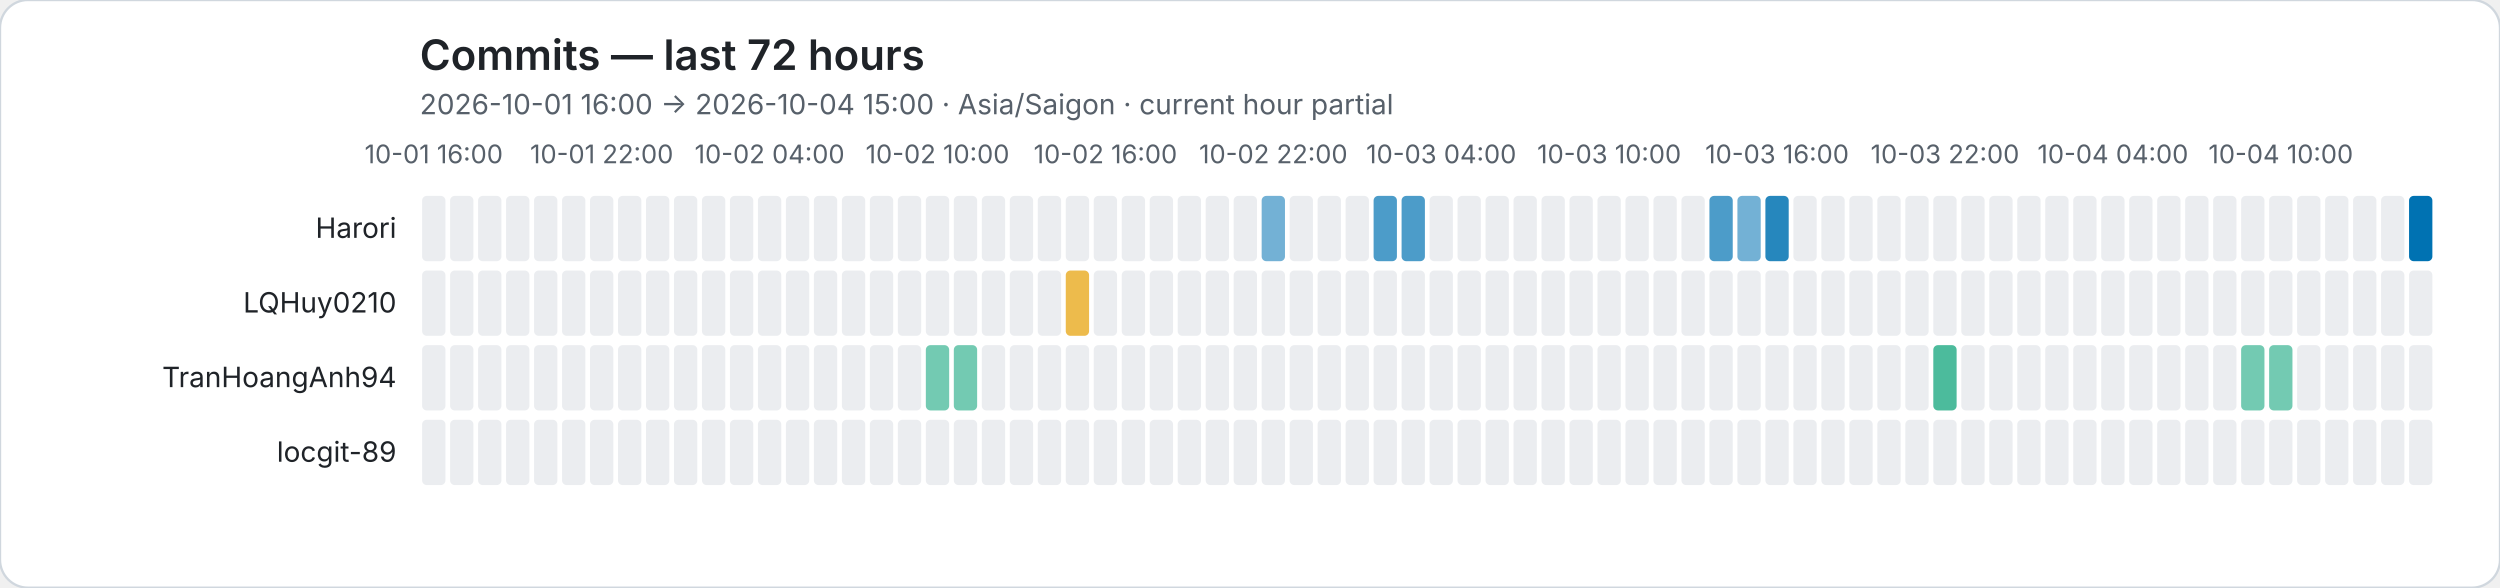
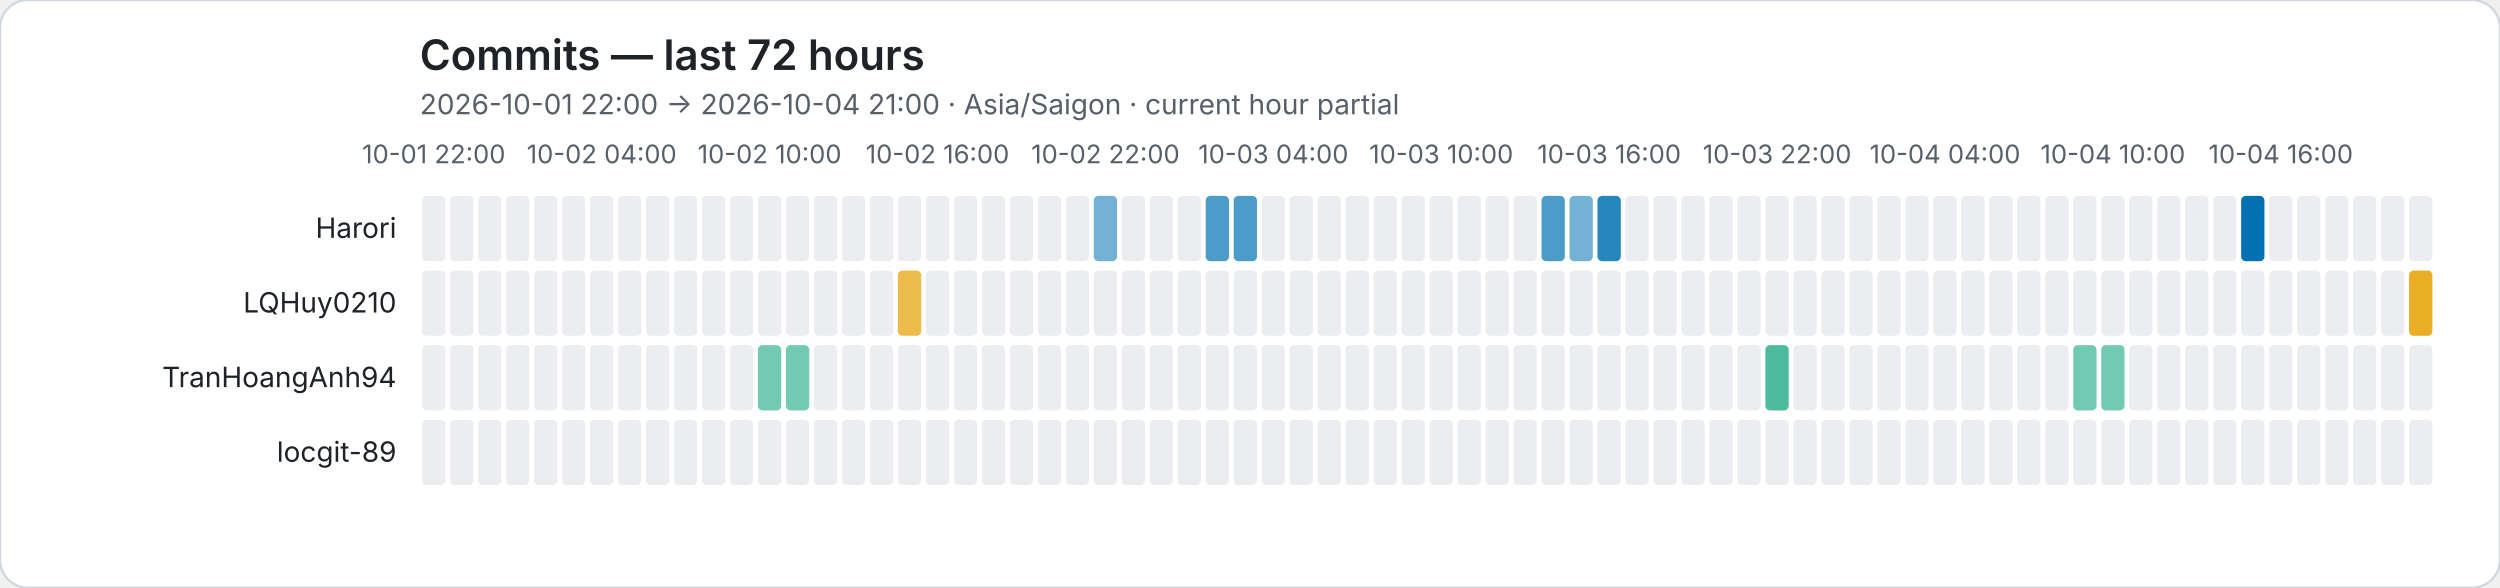
<svg xmlns="http://www.w3.org/2000/svg" role="img" viewBox="0 0 1072 252">
  <rect width="1072" height="252" rx="12" fill="#ffffff" stroke="#d0d7de" />
  <style>text{font-family:system-ui,-apple-system,BlinkMacSystemFont,"Segoe UI",sans-serif}.axis{fill:#57606a;font-size:11px}.heading{fill:#1f2328;font-size:18px;font-weight:600}.subheading{fill:#57606a;font-size:12px}.name{fill:#1f2328;font-size:12px}</style>
  <text class="heading" x="180" y="30">Commits — last 72 hours</text>
-   <text class="subheading" x="180" y="49">2026-10-01 16:00 → 2026-10-04 15:00 · Asia/Saigon · current hour partial</text>
-   <text class="axis" x="186" y="70" text-anchor="middle">10-01 16:00</text>
-   <text class="axis" x="258" y="70" text-anchor="middle">10-01 22:00</text>
-   <text class="axis" x="330" y="70" text-anchor="middle">10-02 04:00</text>
-   <text class="axis" x="402" y="70" text-anchor="middle">10-02 10:00</text>
-   <text class="axis" x="474" y="70" text-anchor="middle">10-02 16:00</text>
-   <text class="axis" x="546" y="70" text-anchor="middle">10-02 22:00</text>
-   <text class="axis" x="618" y="70" text-anchor="middle">10-03 04:00</text>
-   <text class="axis" x="690" y="70" text-anchor="middle">10-03 10:00</text>
-   <text class="axis" x="762" y="70" text-anchor="middle">10-03 16:00</text>
-   <text class="axis" x="834" y="70" text-anchor="middle">10-03 22:00</text>
-   <text class="axis" x="906" y="70" text-anchor="middle">10-04 04:00</text>
-   <text class="axis" x="978" y="70" text-anchor="middle">10-04 10:00</text>
+   <text class="subheading" x="180" y="49">2026-10-01 22:00 → 2026-10-04 21:00 · Asia/Saigon · current hour partial</text>
+   <text class="axis" x="186" y="70" text-anchor="middle">10-01 22:00</text>
+   <text class="axis" x="258" y="70" text-anchor="middle">10-02 04:00</text>
+   <text class="axis" x="330" y="70" text-anchor="middle">10-02 10:00</text>
+   <text class="axis" x="402" y="70" text-anchor="middle">10-02 16:00</text>
+   <text class="axis" x="474" y="70" text-anchor="middle">10-02 22:00</text>
+   <text class="axis" x="546" y="70" text-anchor="middle">10-03 04:00</text>
+   <text class="axis" x="618" y="70" text-anchor="middle">10-03 10:00</text>
+   <text class="axis" x="690" y="70" text-anchor="middle">10-03 16:00</text>
+   <text class="axis" x="762" y="70" text-anchor="middle">10-03 22:00</text>
+   <text class="axis" x="834" y="70" text-anchor="middle">10-04 04:00</text>
+   <text class="axis" x="906" y="70" text-anchor="middle">10-04 10:00</text>
+   <text class="axis" x="978" y="70" text-anchor="middle">10-04 16:00</text>
  <text class="name" x="170" y="102" text-anchor="end">Harori</text>
  <rect data-hour="0" x="181" y="84" width="10" height="28" rx="2" fill="#ebedf0" />
  <rect data-hour="1" x="193" y="84" width="10" height="28" rx="2" fill="#ebedf0" />
  <rect data-hour="2" x="205" y="84" width="10" height="28" rx="2" fill="#ebedf0" />
  <rect data-hour="3" x="217" y="84" width="10" height="28" rx="2" fill="#ebedf0" />
  <rect data-hour="4" x="229" y="84" width="10" height="28" rx="2" fill="#ebedf0" />
  <rect data-hour="5" x="241" y="84" width="10" height="28" rx="2" fill="#ebedf0" />
  <rect data-hour="6" x="253" y="84" width="10" height="28" rx="2" fill="#ebedf0" />
  <rect data-hour="7" x="265" y="84" width="10" height="28" rx="2" fill="#ebedf0" />
  <rect data-hour="8" x="277" y="84" width="10" height="28" rx="2" fill="#ebedf0" />
  <rect data-hour="9" x="289" y="84" width="10" height="28" rx="2" fill="#ebedf0" />
  <rect data-hour="10" x="301" y="84" width="10" height="28" rx="2" fill="#ebedf0" />
  <rect data-hour="11" x="313" y="84" width="10" height="28" rx="2" fill="#ebedf0" />
  <rect data-hour="12" x="325" y="84" width="10" height="28" rx="2" fill="#ebedf0" />
  <rect data-hour="13" x="337" y="84" width="10" height="28" rx="2" fill="#ebedf0" />
  <rect data-hour="14" x="349" y="84" width="10" height="28" rx="2" fill="#ebedf0" />
  <rect data-hour="15" x="361" y="84" width="10" height="28" rx="2" fill="#ebedf0" />
  <rect data-hour="16" x="373" y="84" width="10" height="28" rx="2" fill="#ebedf0" />
  <rect data-hour="17" x="385" y="84" width="10" height="28" rx="2" fill="#ebedf0" />
  <rect data-hour="18" x="397" y="84" width="10" height="28" rx="2" fill="#ebedf0" />
  <rect data-hour="19" x="409" y="84" width="10" height="28" rx="2" fill="#ebedf0" />
  <rect data-hour="20" x="421" y="84" width="10" height="28" rx="2" fill="#ebedf0" />
  <rect data-hour="21" x="433" y="84" width="10" height="28" rx="2" fill="#ebedf0" />
  <rect data-hour="22" x="445" y="84" width="10" height="28" rx="2" fill="#ebedf0" />
  <rect data-hour="23" x="457" y="84" width="10" height="28" rx="2" fill="#ebedf0" />
-   <rect data-hour="24" x="469" y="84" width="10" height="28" rx="2" fill="#ebedf0" />
+   <rect data-hour="24" x="469" y="84" width="10" height="28" rx="2" fill="rgba(0, 114, 178, 0.55)" />
  <rect data-hour="25" x="481" y="84" width="10" height="28" rx="2" fill="#ebedf0" />
  <rect data-hour="26" x="493" y="84" width="10" height="28" rx="2" fill="#ebedf0" />
  <rect data-hour="27" x="505" y="84" width="10" height="28" rx="2" fill="#ebedf0" />
-   <rect data-hour="28" x="517" y="84" width="10" height="28" rx="2" fill="#ebedf0" />
-   <rect data-hour="29" x="529" y="84" width="10" height="28" rx="2" fill="#ebedf0" />
-   <rect data-hour="30" x="541" y="84" width="10" height="28" rx="2" fill="rgba(0, 114, 178, 0.55)" />
+   <rect data-hour="28" x="517" y="84" width="10" height="28" rx="2" fill="rgba(0, 114, 178, 0.70)" />
+   <rect data-hour="29" x="529" y="84" width="10" height="28" rx="2" fill="rgba(0, 114, 178, 0.70)" />
+   <rect data-hour="30" x="541" y="84" width="10" height="28" rx="2" fill="#ebedf0" />
  <rect data-hour="31" x="553" y="84" width="10" height="28" rx="2" fill="#ebedf0" />
  <rect data-hour="32" x="565" y="84" width="10" height="28" rx="2" fill="#ebedf0" />
  <rect data-hour="33" x="577" y="84" width="10" height="28" rx="2" fill="#ebedf0" />
-   <rect data-hour="34" x="589" y="84" width="10" height="28" rx="2" fill="rgba(0, 114, 178, 0.70)" />
-   <rect data-hour="35" x="601" y="84" width="10" height="28" rx="2" fill="rgba(0, 114, 178, 0.70)" />
+   <rect data-hour="34" x="589" y="84" width="10" height="28" rx="2" fill="#ebedf0" />
+   <rect data-hour="35" x="601" y="84" width="10" height="28" rx="2" fill="#ebedf0" />
  <rect data-hour="36" x="613" y="84" width="10" height="28" rx="2" fill="#ebedf0" />
  <rect data-hour="37" x="625" y="84" width="10" height="28" rx="2" fill="#ebedf0" />
  <rect data-hour="38" x="637" y="84" width="10" height="28" rx="2" fill="#ebedf0" />
  <rect data-hour="39" x="649" y="84" width="10" height="28" rx="2" fill="#ebedf0" />
-   <rect data-hour="40" x="661" y="84" width="10" height="28" rx="2" fill="#ebedf0" />
-   <rect data-hour="41" x="673" y="84" width="10" height="28" rx="2" fill="#ebedf0" />
-   <rect data-hour="42" x="685" y="84" width="10" height="28" rx="2" fill="#ebedf0" />
+   <rect data-hour="40" x="661" y="84" width="10" height="28" rx="2" fill="rgba(0, 114, 178, 0.70)" />
+   <rect data-hour="41" x="673" y="84" width="10" height="28" rx="2" fill="rgba(0, 114, 178, 0.55)" />
+   <rect data-hour="42" x="685" y="84" width="10" height="28" rx="2" fill="rgba(0, 114, 178, 0.85)" />
  <rect data-hour="43" x="697" y="84" width="10" height="28" rx="2" fill="#ebedf0" />
  <rect data-hour="44" x="709" y="84" width="10" height="28" rx="2" fill="#ebedf0" />
  <rect data-hour="45" x="721" y="84" width="10" height="28" rx="2" fill="#ebedf0" />
-   <rect data-hour="46" x="733" y="84" width="10" height="28" rx="2" fill="rgba(0, 114, 178, 0.70)" />
-   <rect data-hour="47" x="745" y="84" width="10" height="28" rx="2" fill="rgba(0, 114, 178, 0.55)" />
-   <rect data-hour="48" x="757" y="84" width="10" height="28" rx="2" fill="rgba(0, 114, 178, 0.85)" />
+   <rect data-hour="46" x="733" y="84" width="10" height="28" rx="2" fill="#ebedf0" />
+   <rect data-hour="47" x="745" y="84" width="10" height="28" rx="2" fill="#ebedf0" />
+   <rect data-hour="48" x="757" y="84" width="10" height="28" rx="2" fill="#ebedf0" />
  <rect data-hour="49" x="769" y="84" width="10" height="28" rx="2" fill="#ebedf0" />
  <rect data-hour="50" x="781" y="84" width="10" height="28" rx="2" fill="#ebedf0" />
  <rect data-hour="51" x="793" y="84" width="10" height="28" rx="2" fill="#ebedf0" />
  <rect data-hour="52" x="805" y="84" width="10" height="28" rx="2" fill="#ebedf0" />
  <rect data-hour="53" x="817" y="84" width="10" height="28" rx="2" fill="#ebedf0" />
  <rect data-hour="54" x="829" y="84" width="10" height="28" rx="2" fill="#ebedf0" />
  <rect data-hour="55" x="841" y="84" width="10" height="28" rx="2" fill="#ebedf0" />
  <rect data-hour="56" x="853" y="84" width="10" height="28" rx="2" fill="#ebedf0" />
  <rect data-hour="57" x="865" y="84" width="10" height="28" rx="2" fill="#ebedf0" />
  <rect data-hour="58" x="877" y="84" width="10" height="28" rx="2" fill="#ebedf0" />
  <rect data-hour="59" x="889" y="84" width="10" height="28" rx="2" fill="#ebedf0" />
  <rect data-hour="60" x="901" y="84" width="10" height="28" rx="2" fill="#ebedf0" />
  <rect data-hour="61" x="913" y="84" width="10" height="28" rx="2" fill="#ebedf0" />
  <rect data-hour="62" x="925" y="84" width="10" height="28" rx="2" fill="#ebedf0" />
  <rect data-hour="63" x="937" y="84" width="10" height="28" rx="2" fill="#ebedf0" />
  <rect data-hour="64" x="949" y="84" width="10" height="28" rx="2" fill="#ebedf0" />
-   <rect data-hour="65" x="961" y="84" width="10" height="28" rx="2" fill="#ebedf0" />
+   <rect data-hour="65" x="961" y="84" width="10" height="28" rx="2" fill="rgba(0, 114, 178, 1.00)" />
  <rect data-hour="66" x="973" y="84" width="10" height="28" rx="2" fill="#ebedf0" />
  <rect data-hour="67" x="985" y="84" width="10" height="28" rx="2" fill="#ebedf0" />
  <rect data-hour="68" x="997" y="84" width="10" height="28" rx="2" fill="#ebedf0" />
  <rect data-hour="69" x="1009" y="84" width="10" height="28" rx="2" fill="#ebedf0" />
  <rect data-hour="70" x="1021" y="84" width="10" height="28" rx="2" fill="#ebedf0" />
-   <rect data-hour="71" x="1033" y="84" width="10" height="28" rx="2" fill="rgba(0, 114, 178, 1.00)" />
+   <rect data-hour="71" x="1033" y="84" width="10" height="28" rx="2" fill="#ebedf0" />
  <text class="name" x="170" y="134" text-anchor="end">LQHuy0210</text>
  <rect data-hour="0" x="181" y="116" width="10" height="28" rx="2" fill="#ebedf0" />
  <rect data-hour="1" x="193" y="116" width="10" height="28" rx="2" fill="#ebedf0" />
  <rect data-hour="2" x="205" y="116" width="10" height="28" rx="2" fill="#ebedf0" />
  <rect data-hour="3" x="217" y="116" width="10" height="28" rx="2" fill="#ebedf0" />
  <rect data-hour="4" x="229" y="116" width="10" height="28" rx="2" fill="#ebedf0" />
  <rect data-hour="5" x="241" y="116" width="10" height="28" rx="2" fill="#ebedf0" />
  <rect data-hour="6" x="253" y="116" width="10" height="28" rx="2" fill="#ebedf0" />
  <rect data-hour="7" x="265" y="116" width="10" height="28" rx="2" fill="#ebedf0" />
  <rect data-hour="8" x="277" y="116" width="10" height="28" rx="2" fill="#ebedf0" />
  <rect data-hour="9" x="289" y="116" width="10" height="28" rx="2" fill="#ebedf0" />
  <rect data-hour="10" x="301" y="116" width="10" height="28" rx="2" fill="#ebedf0" />
  <rect data-hour="11" x="313" y="116" width="10" height="28" rx="2" fill="#ebedf0" />
  <rect data-hour="12" x="325" y="116" width="10" height="28" rx="2" fill="#ebedf0" />
  <rect data-hour="13" x="337" y="116" width="10" height="28" rx="2" fill="#ebedf0" />
  <rect data-hour="14" x="349" y="116" width="10" height="28" rx="2" fill="#ebedf0" />
  <rect data-hour="15" x="361" y="116" width="10" height="28" rx="2" fill="#ebedf0" />
  <rect data-hour="16" x="373" y="116" width="10" height="28" rx="2" fill="#ebedf0" />
-   <rect data-hour="17" x="385" y="116" width="10" height="28" rx="2" fill="#ebedf0" />
+   <rect data-hour="17" x="385" y="116" width="10" height="28" rx="2" fill="rgba(230, 159, 0, 0.70)" />
  <rect data-hour="18" x="397" y="116" width="10" height="28" rx="2" fill="#ebedf0" />
  <rect data-hour="19" x="409" y="116" width="10" height="28" rx="2" fill="#ebedf0" />
  <rect data-hour="20" x="421" y="116" width="10" height="28" rx="2" fill="#ebedf0" />
  <rect data-hour="21" x="433" y="116" width="10" height="28" rx="2" fill="#ebedf0" />
  <rect data-hour="22" x="445" y="116" width="10" height="28" rx="2" fill="#ebedf0" />
-   <rect data-hour="23" x="457" y="116" width="10" height="28" rx="2" fill="rgba(230, 159, 0, 0.70)" />
+   <rect data-hour="23" x="457" y="116" width="10" height="28" rx="2" fill="#ebedf0" />
  <rect data-hour="24" x="469" y="116" width="10" height="28" rx="2" fill="#ebedf0" />
  <rect data-hour="25" x="481" y="116" width="10" height="28" rx="2" fill="#ebedf0" />
  <rect data-hour="26" x="493" y="116" width="10" height="28" rx="2" fill="#ebedf0" />
  <rect data-hour="27" x="505" y="116" width="10" height="28" rx="2" fill="#ebedf0" />
  <rect data-hour="28" x="517" y="116" width="10" height="28" rx="2" fill="#ebedf0" />
  <rect data-hour="29" x="529" y="116" width="10" height="28" rx="2" fill="#ebedf0" />
  <rect data-hour="30" x="541" y="116" width="10" height="28" rx="2" fill="#ebedf0" />
  <rect data-hour="31" x="553" y="116" width="10" height="28" rx="2" fill="#ebedf0" />
  <rect data-hour="32" x="565" y="116" width="10" height="28" rx="2" fill="#ebedf0" />
  <rect data-hour="33" x="577" y="116" width="10" height="28" rx="2" fill="#ebedf0" />
  <rect data-hour="34" x="589" y="116" width="10" height="28" rx="2" fill="#ebedf0" />
  <rect data-hour="35" x="601" y="116" width="10" height="28" rx="2" fill="#ebedf0" />
  <rect data-hour="36" x="613" y="116" width="10" height="28" rx="2" fill="#ebedf0" />
  <rect data-hour="37" x="625" y="116" width="10" height="28" rx="2" fill="#ebedf0" />
  <rect data-hour="38" x="637" y="116" width="10" height="28" rx="2" fill="#ebedf0" />
  <rect data-hour="39" x="649" y="116" width="10" height="28" rx="2" fill="#ebedf0" />
  <rect data-hour="40" x="661" y="116" width="10" height="28" rx="2" fill="#ebedf0" />
  <rect data-hour="41" x="673" y="116" width="10" height="28" rx="2" fill="#ebedf0" />
  <rect data-hour="42" x="685" y="116" width="10" height="28" rx="2" fill="#ebedf0" />
  <rect data-hour="43" x="697" y="116" width="10" height="28" rx="2" fill="#ebedf0" />
  <rect data-hour="44" x="709" y="116" width="10" height="28" rx="2" fill="#ebedf0" />
  <rect data-hour="45" x="721" y="116" width="10" height="28" rx="2" fill="#ebedf0" />
  <rect data-hour="46" x="733" y="116" width="10" height="28" rx="2" fill="#ebedf0" />
  <rect data-hour="47" x="745" y="116" width="10" height="28" rx="2" fill="#ebedf0" />
  <rect data-hour="48" x="757" y="116" width="10" height="28" rx="2" fill="#ebedf0" />
  <rect data-hour="49" x="769" y="116" width="10" height="28" rx="2" fill="#ebedf0" />
  <rect data-hour="50" x="781" y="116" width="10" height="28" rx="2" fill="#ebedf0" />
  <rect data-hour="51" x="793" y="116" width="10" height="28" rx="2" fill="#ebedf0" />
  <rect data-hour="52" x="805" y="116" width="10" height="28" rx="2" fill="#ebedf0" />
  <rect data-hour="53" x="817" y="116" width="10" height="28" rx="2" fill="#ebedf0" />
  <rect data-hour="54" x="829" y="116" width="10" height="28" rx="2" fill="#ebedf0" />
  <rect data-hour="55" x="841" y="116" width="10" height="28" rx="2" fill="#ebedf0" />
  <rect data-hour="56" x="853" y="116" width="10" height="28" rx="2" fill="#ebedf0" />
  <rect data-hour="57" x="865" y="116" width="10" height="28" rx="2" fill="#ebedf0" />
  <rect data-hour="58" x="877" y="116" width="10" height="28" rx="2" fill="#ebedf0" />
  <rect data-hour="59" x="889" y="116" width="10" height="28" rx="2" fill="#ebedf0" />
  <rect data-hour="60" x="901" y="116" width="10" height="28" rx="2" fill="#ebedf0" />
  <rect data-hour="61" x="913" y="116" width="10" height="28" rx="2" fill="#ebedf0" />
  <rect data-hour="62" x="925" y="116" width="10" height="28" rx="2" fill="#ebedf0" />
  <rect data-hour="63" x="937" y="116" width="10" height="28" rx="2" fill="#ebedf0" />
  <rect data-hour="64" x="949" y="116" width="10" height="28" rx="2" fill="#ebedf0" />
  <rect data-hour="65" x="961" y="116" width="10" height="28" rx="2" fill="#ebedf0" />
  <rect data-hour="66" x="973" y="116" width="10" height="28" rx="2" fill="#ebedf0" />
  <rect data-hour="67" x="985" y="116" width="10" height="28" rx="2" fill="#ebedf0" />
  <rect data-hour="68" x="997" y="116" width="10" height="28" rx="2" fill="#ebedf0" />
  <rect data-hour="69" x="1009" y="116" width="10" height="28" rx="2" fill="#ebedf0" />
  <rect data-hour="70" x="1021" y="116" width="10" height="28" rx="2" fill="#ebedf0" />
-   <rect data-hour="71" x="1033" y="116" width="10" height="28" rx="2" fill="#ebedf0" />
+   <rect data-hour="71" x="1033" y="116" width="10" height="28" rx="2" fill="rgba(230, 159, 0, 0.85)" />
  <text class="name" x="170" y="166" text-anchor="end">TranHoangAnh94</text>
  <rect data-hour="0" x="181" y="148" width="10" height="28" rx="2" fill="#ebedf0" />
  <rect data-hour="1" x="193" y="148" width="10" height="28" rx="2" fill="#ebedf0" />
  <rect data-hour="2" x="205" y="148" width="10" height="28" rx="2" fill="#ebedf0" />
  <rect data-hour="3" x="217" y="148" width="10" height="28" rx="2" fill="#ebedf0" />
  <rect data-hour="4" x="229" y="148" width="10" height="28" rx="2" fill="#ebedf0" />
  <rect data-hour="5" x="241" y="148" width="10" height="28" rx="2" fill="#ebedf0" />
  <rect data-hour="6" x="253" y="148" width="10" height="28" rx="2" fill="#ebedf0" />
  <rect data-hour="7" x="265" y="148" width="10" height="28" rx="2" fill="#ebedf0" />
  <rect data-hour="8" x="277" y="148" width="10" height="28" rx="2" fill="#ebedf0" />
  <rect data-hour="9" x="289" y="148" width="10" height="28" rx="2" fill="#ebedf0" />
  <rect data-hour="10" x="301" y="148" width="10" height="28" rx="2" fill="#ebedf0" />
  <rect data-hour="11" x="313" y="148" width="10" height="28" rx="2" fill="#ebedf0" />
-   <rect data-hour="12" x="325" y="148" width="10" height="28" rx="2" fill="#ebedf0" />
-   <rect data-hour="13" x="337" y="148" width="10" height="28" rx="2" fill="#ebedf0" />
+   <rect data-hour="12" x="325" y="148" width="10" height="28" rx="2" fill="rgba(0, 158, 115, 0.55)" />
+   <rect data-hour="13" x="337" y="148" width="10" height="28" rx="2" fill="rgba(0, 158, 115, 0.55)" />
  <rect data-hour="14" x="349" y="148" width="10" height="28" rx="2" fill="#ebedf0" />
  <rect data-hour="15" x="361" y="148" width="10" height="28" rx="2" fill="#ebedf0" />
  <rect data-hour="16" x="373" y="148" width="10" height="28" rx="2" fill="#ebedf0" />
  <rect data-hour="17" x="385" y="148" width="10" height="28" rx="2" fill="#ebedf0" />
-   <rect data-hour="18" x="397" y="148" width="10" height="28" rx="2" fill="rgba(0, 158, 115, 0.55)" />
-   <rect data-hour="19" x="409" y="148" width="10" height="28" rx="2" fill="rgba(0, 158, 115, 0.55)" />
+   <rect data-hour="18" x="397" y="148" width="10" height="28" rx="2" fill="#ebedf0" />
+   <rect data-hour="19" x="409" y="148" width="10" height="28" rx="2" fill="#ebedf0" />
  <rect data-hour="20" x="421" y="148" width="10" height="28" rx="2" fill="#ebedf0" />
  <rect data-hour="21" x="433" y="148" width="10" height="28" rx="2" fill="#ebedf0" />
  <rect data-hour="22" x="445" y="148" width="10" height="28" rx="2" fill="#ebedf0" />
  <rect data-hour="23" x="457" y="148" width="10" height="28" rx="2" fill="#ebedf0" />
  <rect data-hour="24" x="469" y="148" width="10" height="28" rx="2" fill="#ebedf0" />
  <rect data-hour="25" x="481" y="148" width="10" height="28" rx="2" fill="#ebedf0" />
  <rect data-hour="26" x="493" y="148" width="10" height="28" rx="2" fill="#ebedf0" />
  <rect data-hour="27" x="505" y="148" width="10" height="28" rx="2" fill="#ebedf0" />
  <rect data-hour="28" x="517" y="148" width="10" height="28" rx="2" fill="#ebedf0" />
  <rect data-hour="29" x="529" y="148" width="10" height="28" rx="2" fill="#ebedf0" />
  <rect data-hour="30" x="541" y="148" width="10" height="28" rx="2" fill="#ebedf0" />
  <rect data-hour="31" x="553" y="148" width="10" height="28" rx="2" fill="#ebedf0" />
  <rect data-hour="32" x="565" y="148" width="10" height="28" rx="2" fill="#ebedf0" />
  <rect data-hour="33" x="577" y="148" width="10" height="28" rx="2" fill="#ebedf0" />
  <rect data-hour="34" x="589" y="148" width="10" height="28" rx="2" fill="#ebedf0" />
  <rect data-hour="35" x="601" y="148" width="10" height="28" rx="2" fill="#ebedf0" />
  <rect data-hour="36" x="613" y="148" width="10" height="28" rx="2" fill="#ebedf0" />
  <rect data-hour="37" x="625" y="148" width="10" height="28" rx="2" fill="#ebedf0" />
  <rect data-hour="38" x="637" y="148" width="10" height="28" rx="2" fill="#ebedf0" />
  <rect data-hour="39" x="649" y="148" width="10" height="28" rx="2" fill="#ebedf0" />
  <rect data-hour="40" x="661" y="148" width="10" height="28" rx="2" fill="#ebedf0" />
  <rect data-hour="41" x="673" y="148" width="10" height="28" rx="2" fill="#ebedf0" />
  <rect data-hour="42" x="685" y="148" width="10" height="28" rx="2" fill="#ebedf0" />
  <rect data-hour="43" x="697" y="148" width="10" height="28" rx="2" fill="#ebedf0" />
  <rect data-hour="44" x="709" y="148" width="10" height="28" rx="2" fill="#ebedf0" />
  <rect data-hour="45" x="721" y="148" width="10" height="28" rx="2" fill="#ebedf0" />
  <rect data-hour="46" x="733" y="148" width="10" height="28" rx="2" fill="#ebedf0" />
  <rect data-hour="47" x="745" y="148" width="10" height="28" rx="2" fill="#ebedf0" />
-   <rect data-hour="48" x="757" y="148" width="10" height="28" rx="2" fill="#ebedf0" />
+   <rect data-hour="48" x="757" y="148" width="10" height="28" rx="2" fill="rgba(0, 158, 115, 0.70)" />
  <rect data-hour="49" x="769" y="148" width="10" height="28" rx="2" fill="#ebedf0" />
  <rect data-hour="50" x="781" y="148" width="10" height="28" rx="2" fill="#ebedf0" />
  <rect data-hour="51" x="793" y="148" width="10" height="28" rx="2" fill="#ebedf0" />
  <rect data-hour="52" x="805" y="148" width="10" height="28" rx="2" fill="#ebedf0" />
  <rect data-hour="53" x="817" y="148" width="10" height="28" rx="2" fill="#ebedf0" />
-   <rect data-hour="54" x="829" y="148" width="10" height="28" rx="2" fill="rgba(0, 158, 115, 0.70)" />
+   <rect data-hour="54" x="829" y="148" width="10" height="28" rx="2" fill="#ebedf0" />
  <rect data-hour="55" x="841" y="148" width="10" height="28" rx="2" fill="#ebedf0" />
  <rect data-hour="56" x="853" y="148" width="10" height="28" rx="2" fill="#ebedf0" />
  <rect data-hour="57" x="865" y="148" width="10" height="28" rx="2" fill="#ebedf0" />
  <rect data-hour="58" x="877" y="148" width="10" height="28" rx="2" fill="#ebedf0" />
-   <rect data-hour="59" x="889" y="148" width="10" height="28" rx="2" fill="#ebedf0" />
-   <rect data-hour="60" x="901" y="148" width="10" height="28" rx="2" fill="#ebedf0" />
+   <rect data-hour="59" x="889" y="148" width="10" height="28" rx="2" fill="rgba(0, 158, 115, 0.55)" />
+   <rect data-hour="60" x="901" y="148" width="10" height="28" rx="2" fill="rgba(0, 158, 115, 0.55)" />
  <rect data-hour="61" x="913" y="148" width="10" height="28" rx="2" fill="#ebedf0" />
  <rect data-hour="62" x="925" y="148" width="10" height="28" rx="2" fill="#ebedf0" />
  <rect data-hour="63" x="937" y="148" width="10" height="28" rx="2" fill="#ebedf0" />
  <rect data-hour="64" x="949" y="148" width="10" height="28" rx="2" fill="#ebedf0" />
-   <rect data-hour="65" x="961" y="148" width="10" height="28" rx="2" fill="rgba(0, 158, 115, 0.55)" />
-   <rect data-hour="66" x="973" y="148" width="10" height="28" rx="2" fill="rgba(0, 158, 115, 0.55)" />
+   <rect data-hour="65" x="961" y="148" width="10" height="28" rx="2" fill="#ebedf0" />
+   <rect data-hour="66" x="973" y="148" width="10" height="28" rx="2" fill="#ebedf0" />
  <rect data-hour="67" x="985" y="148" width="10" height="28" rx="2" fill="#ebedf0" />
  <rect data-hour="68" x="997" y="148" width="10" height="28" rx="2" fill="#ebedf0" />
  <rect data-hour="69" x="1009" y="148" width="10" height="28" rx="2" fill="#ebedf0" />
  <rect data-hour="70" x="1021" y="148" width="10" height="28" rx="2" fill="#ebedf0" />
  <rect data-hour="71" x="1033" y="148" width="10" height="28" rx="2" fill="#ebedf0" />
  <text class="name" x="170" y="198" text-anchor="end">locgit-89</text>
  <rect data-hour="0" x="181" y="180" width="10" height="28" rx="2" fill="#ebedf0" />
  <rect data-hour="1" x="193" y="180" width="10" height="28" rx="2" fill="#ebedf0" />
  <rect data-hour="2" x="205" y="180" width="10" height="28" rx="2" fill="#ebedf0" />
  <rect data-hour="3" x="217" y="180" width="10" height="28" rx="2" fill="#ebedf0" />
  <rect data-hour="4" x="229" y="180" width="10" height="28" rx="2" fill="#ebedf0" />
  <rect data-hour="5" x="241" y="180" width="10" height="28" rx="2" fill="#ebedf0" />
  <rect data-hour="6" x="253" y="180" width="10" height="28" rx="2" fill="#ebedf0" />
  <rect data-hour="7" x="265" y="180" width="10" height="28" rx="2" fill="#ebedf0" />
  <rect data-hour="8" x="277" y="180" width="10" height="28" rx="2" fill="#ebedf0" />
  <rect data-hour="9" x="289" y="180" width="10" height="28" rx="2" fill="#ebedf0" />
  <rect data-hour="10" x="301" y="180" width="10" height="28" rx="2" fill="#ebedf0" />
  <rect data-hour="11" x="313" y="180" width="10" height="28" rx="2" fill="#ebedf0" />
  <rect data-hour="12" x="325" y="180" width="10" height="28" rx="2" fill="#ebedf0" />
  <rect data-hour="13" x="337" y="180" width="10" height="28" rx="2" fill="#ebedf0" />
  <rect data-hour="14" x="349" y="180" width="10" height="28" rx="2" fill="#ebedf0" />
  <rect data-hour="15" x="361" y="180" width="10" height="28" rx="2" fill="#ebedf0" />
  <rect data-hour="16" x="373" y="180" width="10" height="28" rx="2" fill="#ebedf0" />
  <rect data-hour="17" x="385" y="180" width="10" height="28" rx="2" fill="#ebedf0" />
  <rect data-hour="18" x="397" y="180" width="10" height="28" rx="2" fill="#ebedf0" />
  <rect data-hour="19" x="409" y="180" width="10" height="28" rx="2" fill="#ebedf0" />
  <rect data-hour="20" x="421" y="180" width="10" height="28" rx="2" fill="#ebedf0" />
  <rect data-hour="21" x="433" y="180" width="10" height="28" rx="2" fill="#ebedf0" />
  <rect data-hour="22" x="445" y="180" width="10" height="28" rx="2" fill="#ebedf0" />
  <rect data-hour="23" x="457" y="180" width="10" height="28" rx="2" fill="#ebedf0" />
  <rect data-hour="24" x="469" y="180" width="10" height="28" rx="2" fill="#ebedf0" />
  <rect data-hour="25" x="481" y="180" width="10" height="28" rx="2" fill="#ebedf0" />
  <rect data-hour="26" x="493" y="180" width="10" height="28" rx="2" fill="#ebedf0" />
  <rect data-hour="27" x="505" y="180" width="10" height="28" rx="2" fill="#ebedf0" />
  <rect data-hour="28" x="517" y="180" width="10" height="28" rx="2" fill="#ebedf0" />
  <rect data-hour="29" x="529" y="180" width="10" height="28" rx="2" fill="#ebedf0" />
  <rect data-hour="30" x="541" y="180" width="10" height="28" rx="2" fill="#ebedf0" />
  <rect data-hour="31" x="553" y="180" width="10" height="28" rx="2" fill="#ebedf0" />
  <rect data-hour="32" x="565" y="180" width="10" height="28" rx="2" fill="#ebedf0" />
  <rect data-hour="33" x="577" y="180" width="10" height="28" rx="2" fill="#ebedf0" />
  <rect data-hour="34" x="589" y="180" width="10" height="28" rx="2" fill="#ebedf0" />
  <rect data-hour="35" x="601" y="180" width="10" height="28" rx="2" fill="#ebedf0" />
  <rect data-hour="36" x="613" y="180" width="10" height="28" rx="2" fill="#ebedf0" />
  <rect data-hour="37" x="625" y="180" width="10" height="28" rx="2" fill="#ebedf0" />
  <rect data-hour="38" x="637" y="180" width="10" height="28" rx="2" fill="#ebedf0" />
  <rect data-hour="39" x="649" y="180" width="10" height="28" rx="2" fill="#ebedf0" />
  <rect data-hour="40" x="661" y="180" width="10" height="28" rx="2" fill="#ebedf0" />
  <rect data-hour="41" x="673" y="180" width="10" height="28" rx="2" fill="#ebedf0" />
  <rect data-hour="42" x="685" y="180" width="10" height="28" rx="2" fill="#ebedf0" />
  <rect data-hour="43" x="697" y="180" width="10" height="28" rx="2" fill="#ebedf0" />
  <rect data-hour="44" x="709" y="180" width="10" height="28" rx="2" fill="#ebedf0" />
  <rect data-hour="45" x="721" y="180" width="10" height="28" rx="2" fill="#ebedf0" />
  <rect data-hour="46" x="733" y="180" width="10" height="28" rx="2" fill="#ebedf0" />
  <rect data-hour="47" x="745" y="180" width="10" height="28" rx="2" fill="#ebedf0" />
  <rect data-hour="48" x="757" y="180" width="10" height="28" rx="2" fill="#ebedf0" />
  <rect data-hour="49" x="769" y="180" width="10" height="28" rx="2" fill="#ebedf0" />
  <rect data-hour="50" x="781" y="180" width="10" height="28" rx="2" fill="#ebedf0" />
  <rect data-hour="51" x="793" y="180" width="10" height="28" rx="2" fill="#ebedf0" />
  <rect data-hour="52" x="805" y="180" width="10" height="28" rx="2" fill="#ebedf0" />
  <rect data-hour="53" x="817" y="180" width="10" height="28" rx="2" fill="#ebedf0" />
  <rect data-hour="54" x="829" y="180" width="10" height="28" rx="2" fill="#ebedf0" />
  <rect data-hour="55" x="841" y="180" width="10" height="28" rx="2" fill="#ebedf0" />
  <rect data-hour="56" x="853" y="180" width="10" height="28" rx="2" fill="#ebedf0" />
  <rect data-hour="57" x="865" y="180" width="10" height="28" rx="2" fill="#ebedf0" />
  <rect data-hour="58" x="877" y="180" width="10" height="28" rx="2" fill="#ebedf0" />
  <rect data-hour="59" x="889" y="180" width="10" height="28" rx="2" fill="#ebedf0" />
  <rect data-hour="60" x="901" y="180" width="10" height="28" rx="2" fill="#ebedf0" />
  <rect data-hour="61" x="913" y="180" width="10" height="28" rx="2" fill="#ebedf0" />
  <rect data-hour="62" x="925" y="180" width="10" height="28" rx="2" fill="#ebedf0" />
  <rect data-hour="63" x="937" y="180" width="10" height="28" rx="2" fill="#ebedf0" />
  <rect data-hour="64" x="949" y="180" width="10" height="28" rx="2" fill="#ebedf0" />
  <rect data-hour="65" x="961" y="180" width="10" height="28" rx="2" fill="#ebedf0" />
  <rect data-hour="66" x="973" y="180" width="10" height="28" rx="2" fill="#ebedf0" />
  <rect data-hour="67" x="985" y="180" width="10" height="28" rx="2" fill="#ebedf0" />
  <rect data-hour="68" x="997" y="180" width="10" height="28" rx="2" fill="#ebedf0" />
  <rect data-hour="69" x="1009" y="180" width="10" height="28" rx="2" fill="#ebedf0" />
  <rect data-hour="70" x="1021" y="180" width="10" height="28" rx="2" fill="#ebedf0" />
  <rect data-hour="71" x="1033" y="180" width="10" height="28" rx="2" fill="#ebedf0" />
</svg>
